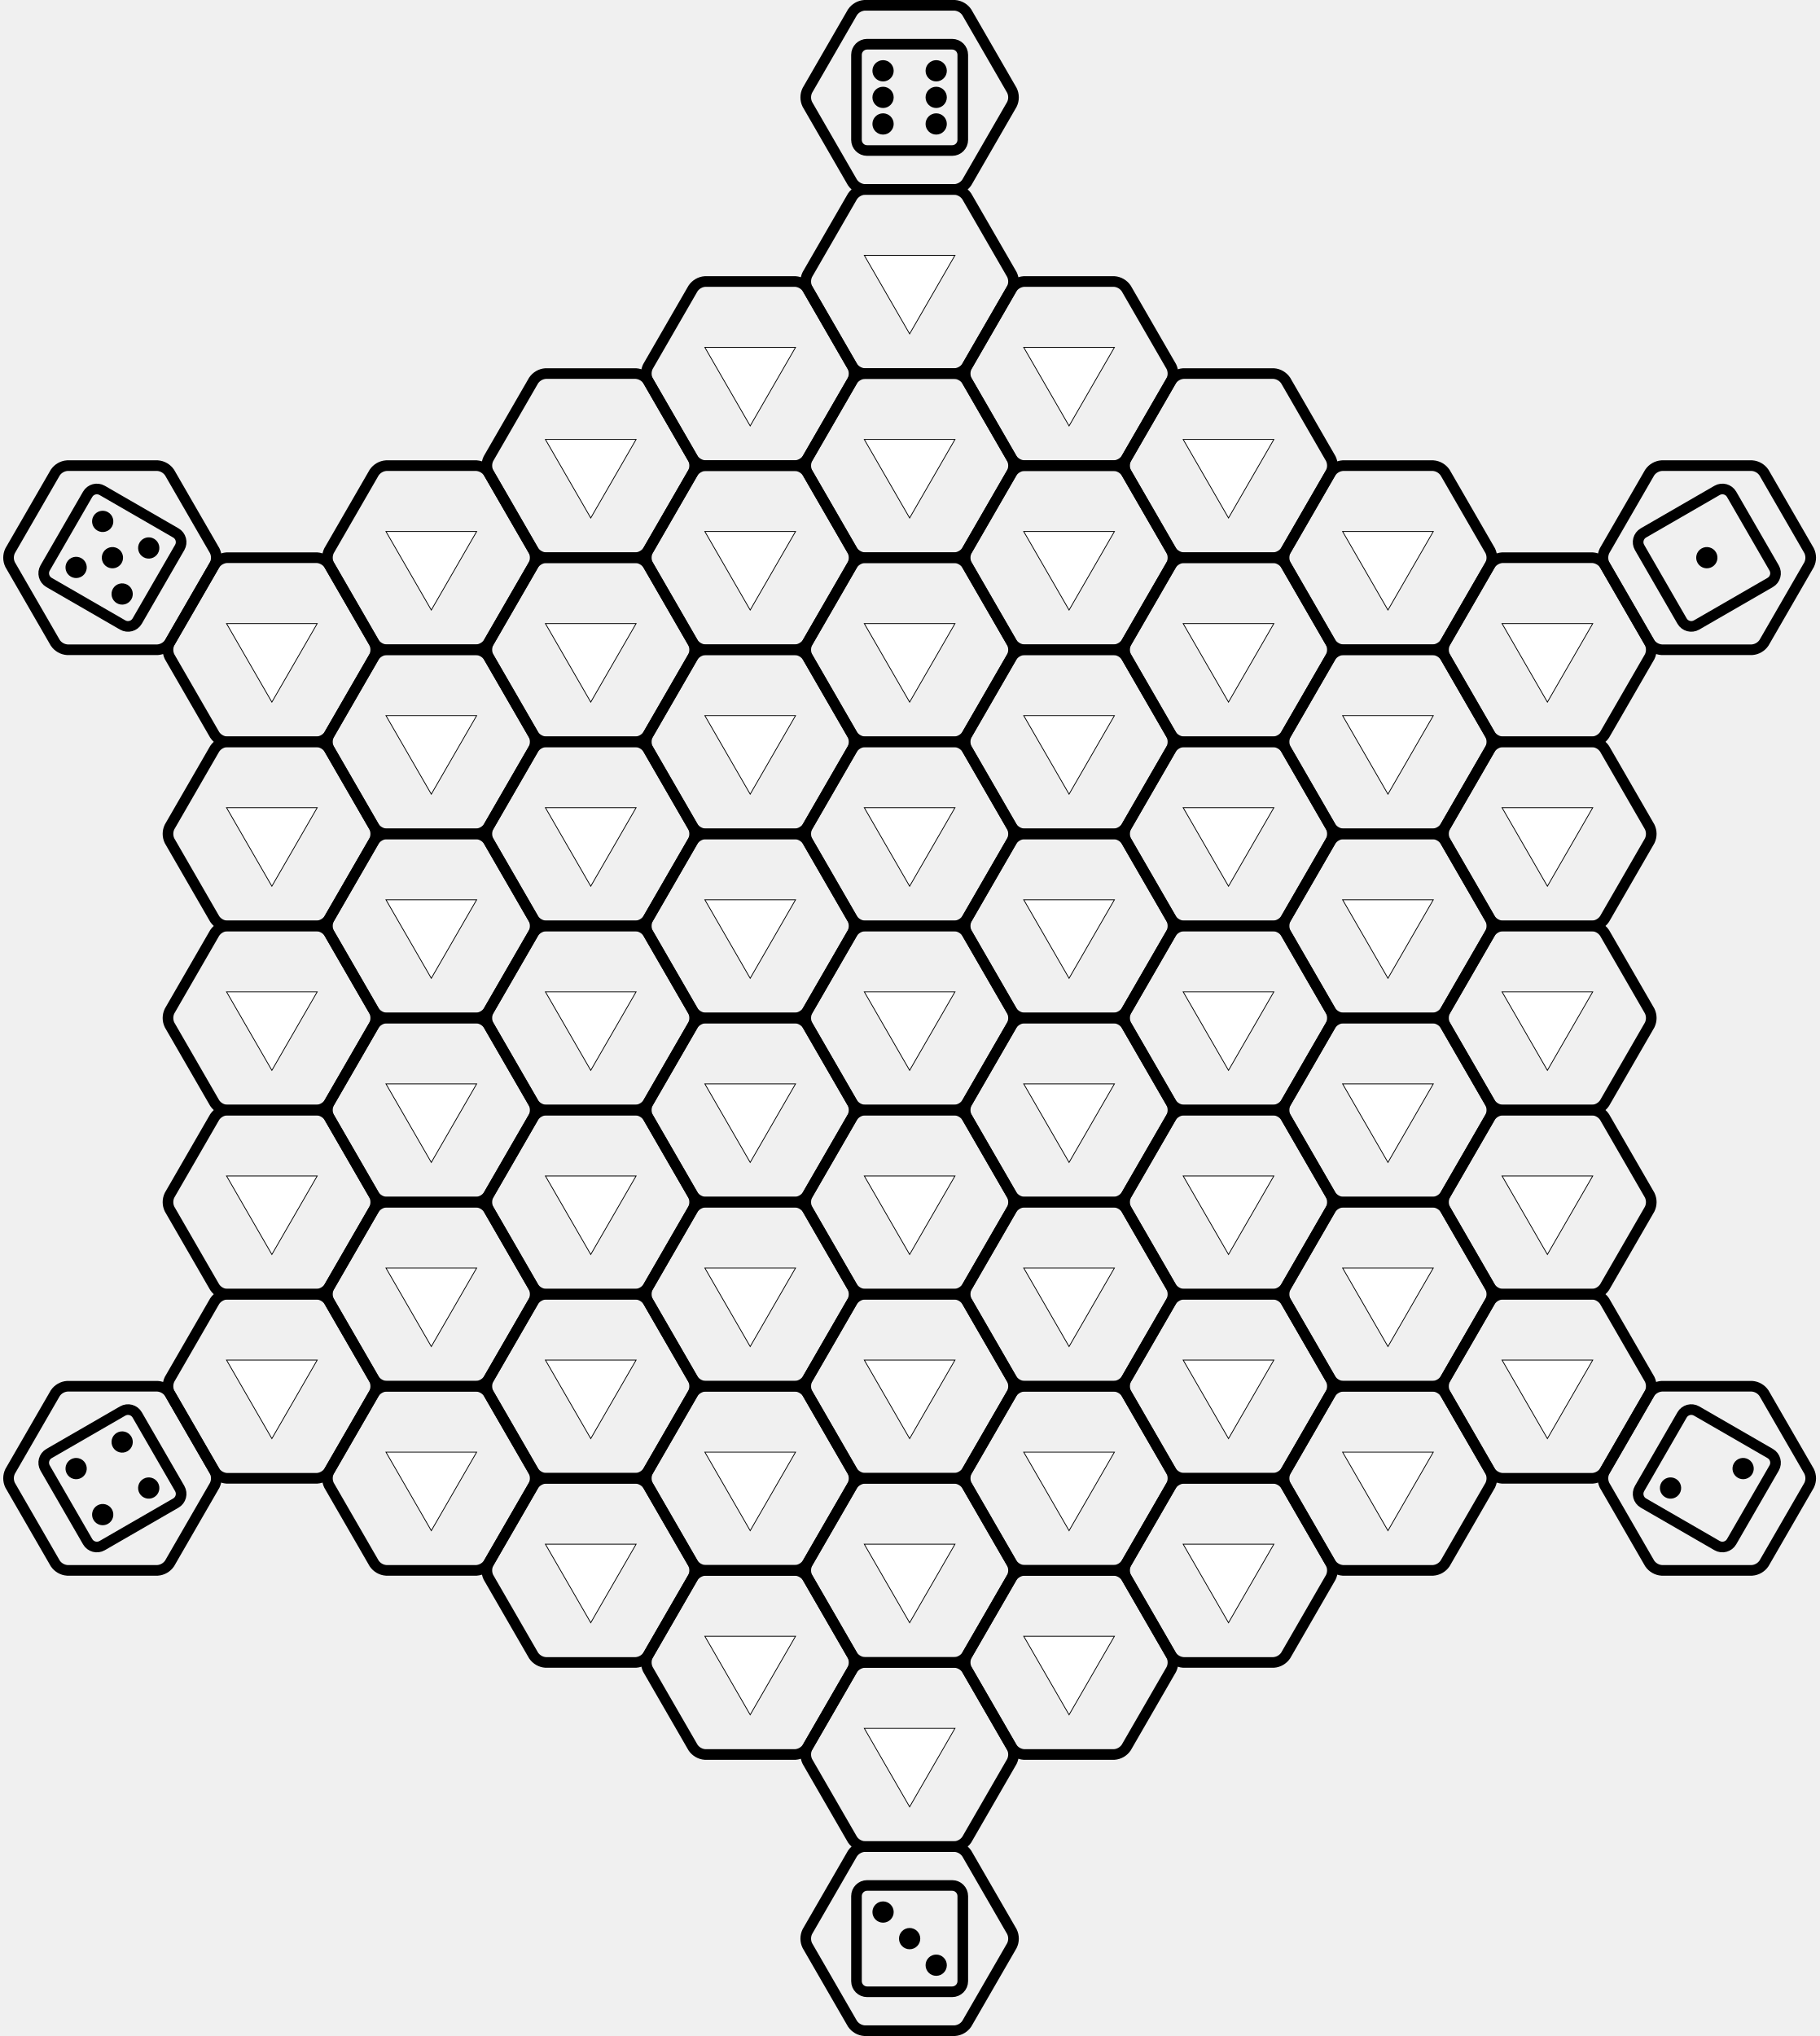
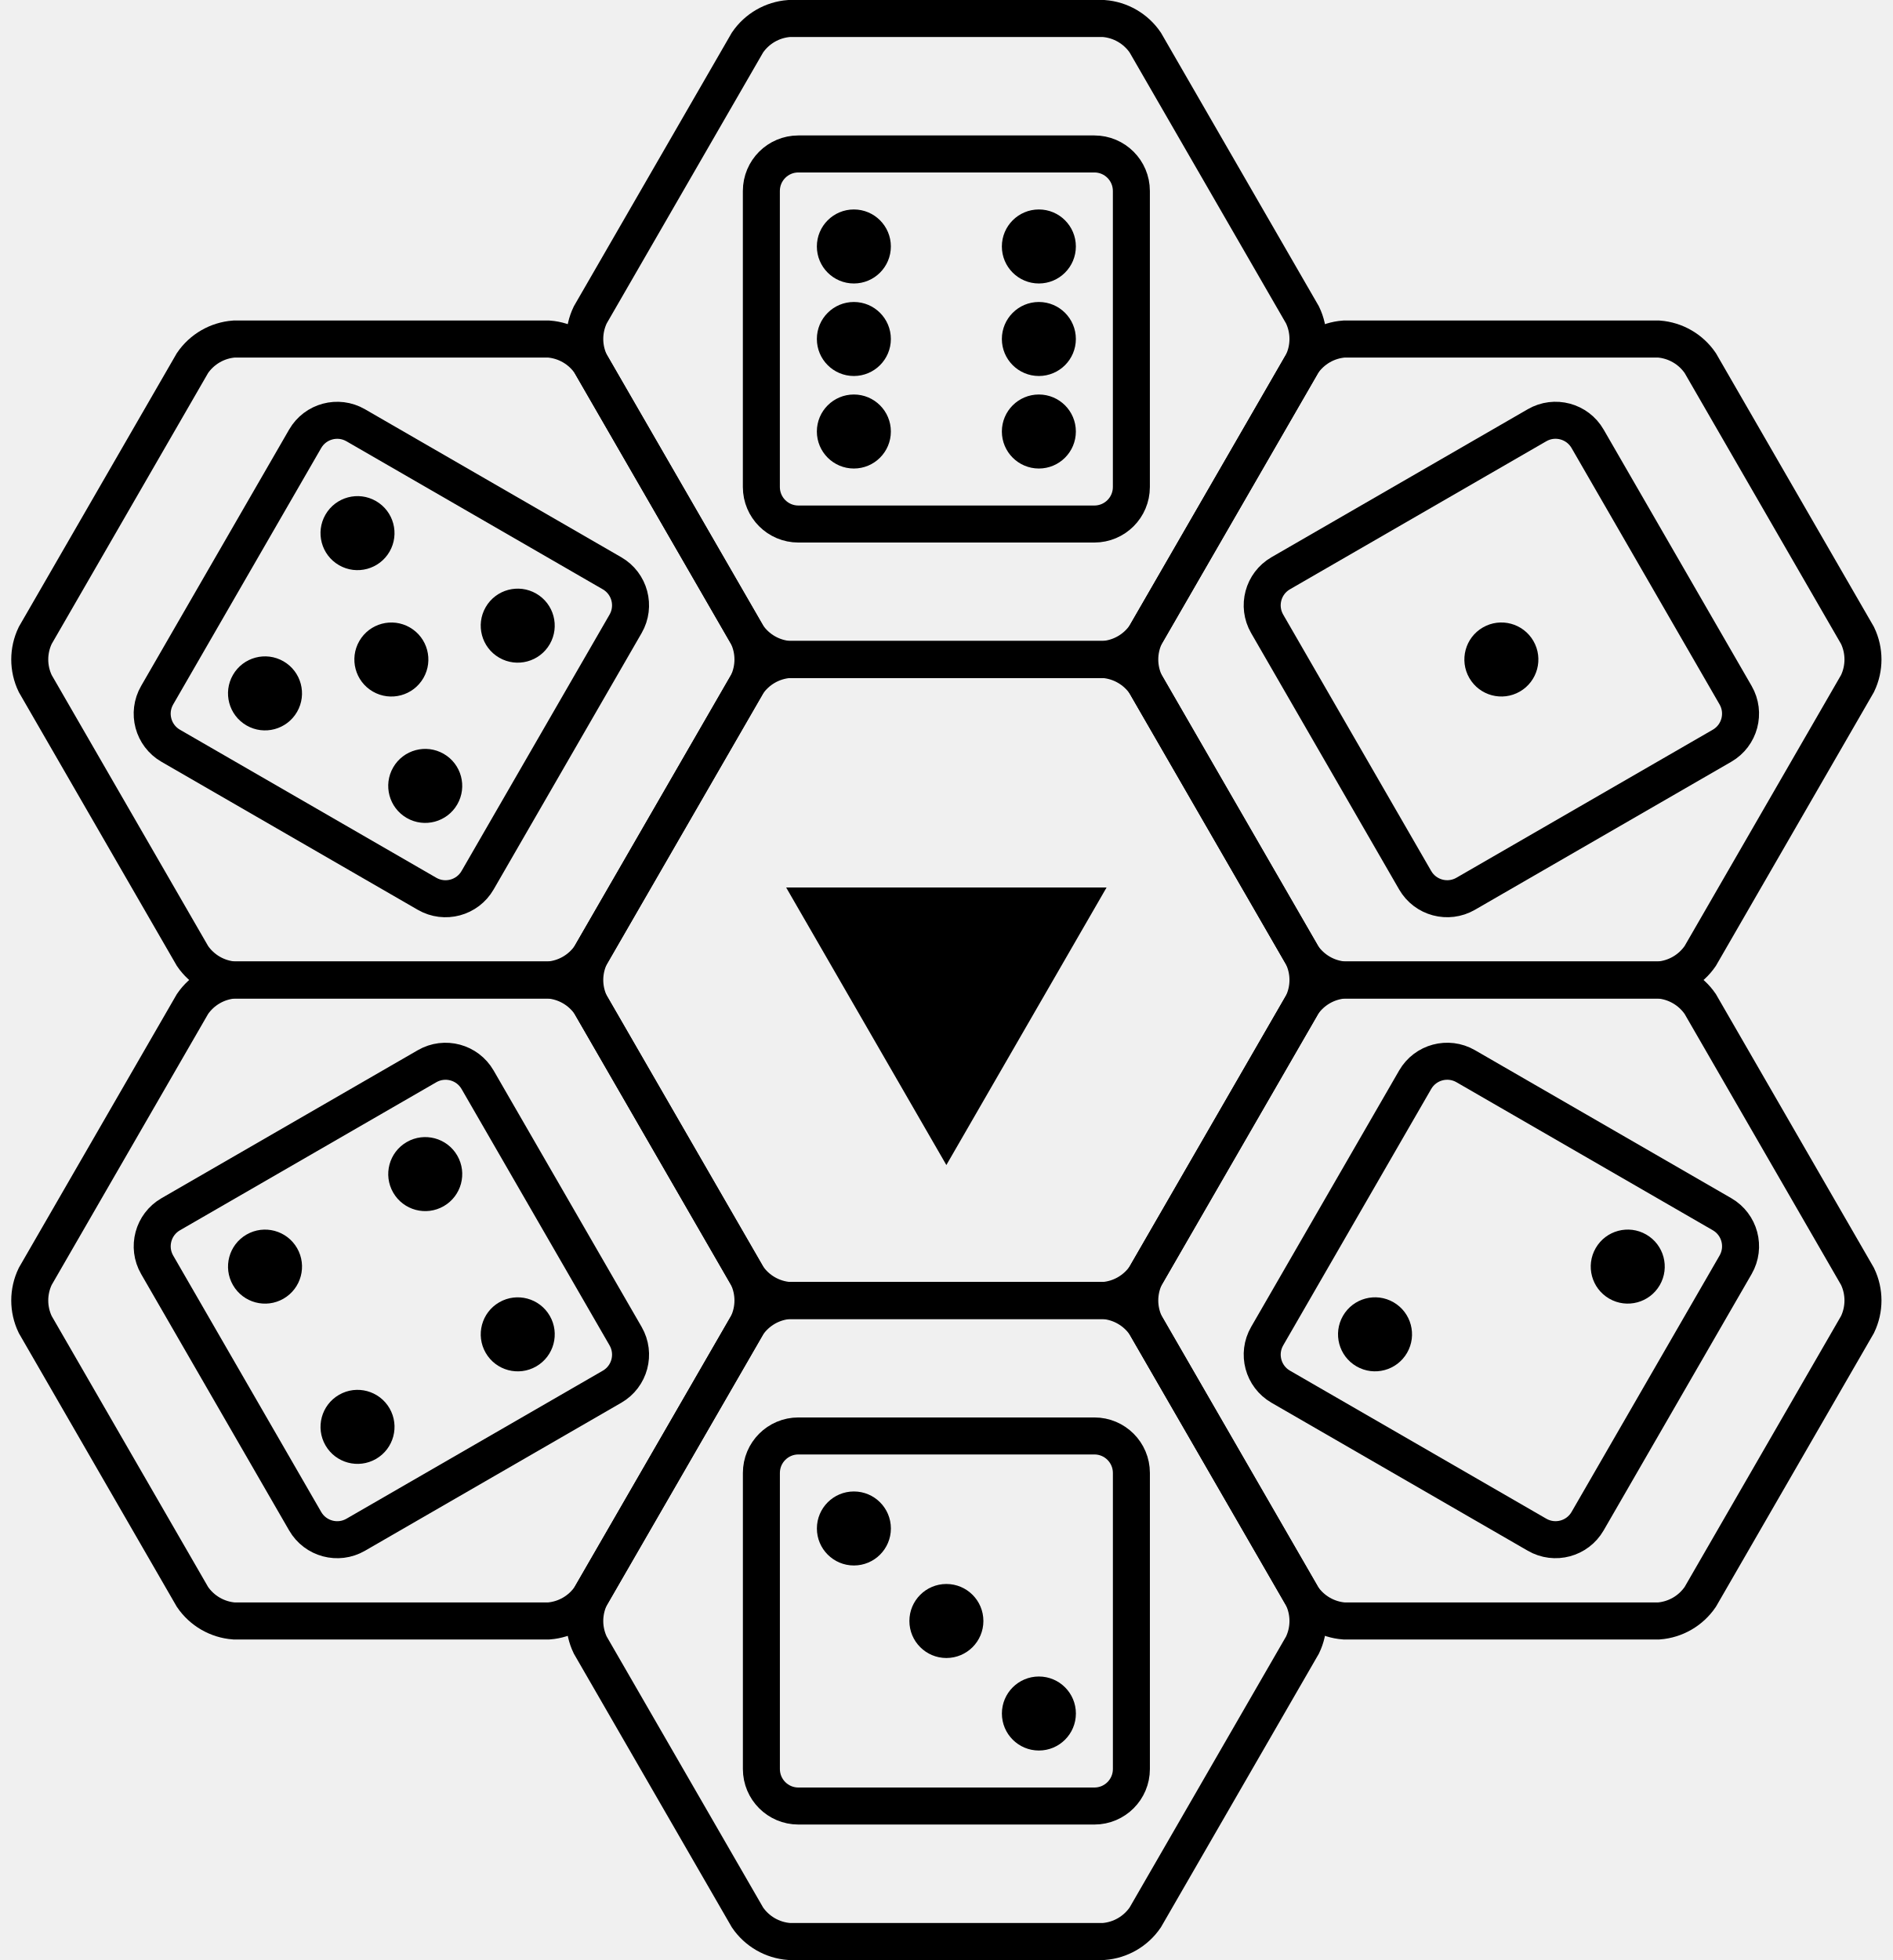
- <svg xmlns="http://www.w3.org/2000/svg" viewBox="0 0 171.155 191.526">
+ <svg xmlns="http://www.w3.org/2000/svg" viewBox="0 0 51.155 52.962">
  <defs>
-     <path d="M95.202,95.113 A1.5,1.5,0,0,1,95.202,96.412 L90.952,103.774 A1.5,1.5,0,0,1,89.827,104.423 L81.327,104.423 A1.5,1.5,0,0,1,80.202,103.774 L75.952,96.412 A1.5,1.5,0,0,1,75.952,95.113 L80.202,87.752 A1.5,1.5,0,0,1,81.327,87.103 L89.827,87.103 A1.5,1.5,0,0,1,90.952,87.752 z" fill="none" id="hexagon" stroke="black" stroke-width="1" />
-     <path d="M85.577,100.763 L81.247,93.263 L89.907,93.263 z" fill="black" id="triangle" stroke="none" />
-     <path d="M85.577,100.613 L81.377,93.338 L89.778,93.338 z" fill="white" id="triangle_hollow_interior" stroke="none" />
+     <path d="M35.202,25.831 A1.5,1.5,0,0,1,35.202,27.13 L30.952,34.491 A1.5,1.5,0,0,1,29.827,35.141 L21.327,35.141 A1.5,1.5,0,0,1,20.202,34.491 L15.952,27.13 A1.5,1.5,0,0,1,15.952,25.831 L20.202,18.47 A1.5,1.5,0,0,1,21.327,17.821 L29.827,17.821 A1.5,1.5,0,0,1,30.952,18.47 z" fill="none" id="hexagon" stroke="black" stroke-width="1" />
+     <path d="M25.577,31.481 L21.247,23.981 L29.907,23.981 z" fill="black" id="triangle" stroke="none" />
+     <path d="M25.577,31.331 L21.377,24.056 L29.778,24.056 z" fill="white" id="triangle_hollow_interior" stroke="none" />
    <g id="board_cell">
      <use href="#hexagon" />
      <use href="#triangle" />
-       <use href="#triangle_hollow_interior" />
    </g>
-     <rect fill="none" height="10" id="dice_outline" rx="1" stroke="black" stroke-width="1" width="10" x="80.577" y="90.763" />
-     <circle cx="85.577" cy="95.763" fill="black" id="pip" r="1" stroke="none" />
+     <rect fill="none" height="10" id="dice_outline" rx="1" stroke="black" stroke-width="1" width="10" x="20.577" y="21.481" />
+     <circle cx="25.577" cy="26.481" fill="black" id="pip" r="1" stroke="none" />
    <use href="#pip" id="centre_pip" />
    <use href="#pip" id="top_left_pip" x="-2.5" y="-2.5" />
    <use href="#pip" id="top_right_pip" x="2.5" y="-2.5" />
    <use href="#pip" id="bottom_left_pip" x="-2.5" y="2.5" />
    <use href="#pip" id="bottom_right_pip" x="2.5" y="2.5" />
    <use href="#pip" id="centre_left_pip" x="-2.5" />
    <use href="#pip" id="centre_right_pip" x="2.5" />
    <g id="dice_with_pips_1">
      <use href="#dice_outline" />
      <use href="#centre_pip" />
    </g>
    <g id="dice_with_pips_2">
      <use href="#dice_outline" />
      <use href="#top_left_pip" />
      <use href="#bottom_right_pip" />
    </g>
    <g id="dice_with_pips_3">
      <use href="#dice_outline" />
      <use href="#top_left_pip" />
      <use href="#centre_pip" />
      <use href="#bottom_right_pip" />
    </g>
    <g id="dice_with_pips_4">
      <use href="#dice_outline" />
      <use href="#top_left_pip" />
      <use href="#top_right_pip" />
      <use href="#bottom_left_pip" />
      <use href="#bottom_right_pip" />
    </g>
    <g id="dice_with_pips_5">
      <use href="#dice_outline" />
      <use href="#centre_pip" />
      <use href="#top_left_pip" />
      <use href="#top_right_pip" />
      <use href="#bottom_left_pip" />
      <use href="#bottom_right_pip" />
    </g>
    <g id="dice_with_pips_6">
      <use href="#dice_outline" />
      <use href="#top_left_pip" />
      <use href="#top_right_pip" />
      <use href="#bottom_left_pip" />
      <use href="#bottom_right_pip" />
      <use href="#centre_left_pip" />
      <use href="#centre_right_pip" />
    </g>
    <g id="direction_hexagon_1">
      <use href="#hexagon" />
-       <use href="#dice_with_pips_1" transform="rotate(60,85.57735,95.76279)" />
+       <use href="#dice_with_pips_1" transform="rotate(60,25.57735,26.48076)" />
    </g>
    <g id="direction_hexagon_2">
      <use href="#hexagon" />
-       <use href="#dice_with_pips_2" transform="rotate(120,85.57735,95.76279)" />
+       <use href="#dice_with_pips_2" transform="rotate(120,25.57735,26.48076)" />
    </g>
    <g id="direction_hexagon_3">
      <use href="#hexagon" />
-       <use href="#dice_with_pips_3" transform="rotate(180,85.57735,95.76279)" />
+       <use href="#dice_with_pips_3" transform="rotate(180,25.57735,26.48076)" />
    </g>
    <g id="direction_hexagon_4">
      <use href="#hexagon" />
-       <use href="#dice_with_pips_4" transform="rotate(240,85.57735,95.76279)" />
+       <use href="#dice_with_pips_4" transform="rotate(240,25.57735,26.48076)" />
    </g>
    <g id="direction_hexagon_5">
      <use href="#hexagon" />
-       <use href="#dice_with_pips_5" transform="rotate(300,85.57735,95.76279)" />
+       <use href="#dice_with_pips_5" transform="rotate(300,25.57735,26.48076)" />
    </g>
    <g id="direction_hexagon_6">
      <use href="#hexagon" />
-       <use href="#dice_with_pips_6" transform="rotate(360,85.57735,95.76279)" />
+       <use href="#dice_with_pips_6" transform="rotate(360,25.57735,26.48076)" />
    </g>
  </defs>
-   <rect fill="none" height="191.526" width="171.155" />
-   <use href="#direction_hexagon_1" x="75" y="-43.301" />
-   <use href="#direction_hexagon_2" x="75" y="43.301" />
-   <use href="#direction_hexagon_3" x="0" y="86.603" />
-   <use href="#direction_hexagon_4" x="-75" y="43.301" />
-   <use href="#direction_hexagon_5" x="-75" y="-43.301" />
-   <use href="#direction_hexagon_6" x="-0" y="-86.603" />
+   <rect fill="none" height="52.962" width="51.155" />
+   <use href="#direction_hexagon_1" x="15" y="-8.66" />
+   <use href="#direction_hexagon_2" x="15" y="8.66" />
+   <use href="#direction_hexagon_3" x="0" y="17.321" />
+   <use href="#direction_hexagon_4" x="-15" y="8.66" />
+   <use href="#direction_hexagon_5" x="-15" y="-8.66" />
+   <use href="#direction_hexagon_6" x="-0" y="-17.321" />
  <use href="#board_cell" />
-   <use href="#board_cell" x="15" y="8.66" />
-   <use href="#board_cell" x="0" y="17.321" />
-   <use href="#board_cell" x="-15" y="8.66" />
-   <use href="#board_cell" x="-15" y="-8.66" />
-   <use href="#board_cell" x="-0" y="-17.321" />
-   <use href="#board_cell" x="15" y="-8.66" />
-   <use href="#board_cell" x="30" y="17.321" />
-   <use href="#board_cell" x="15" y="25.981" />
-   <use href="#board_cell" x="0" y="34.641" />
-   <use href="#board_cell" x="-15" y="25.981" />
-   <use href="#board_cell" x="-30" y="17.321" />
-   <use href="#board_cell" x="-30" y="0" />
-   <use href="#board_cell" x="-30" y="-17.321" />
-   <use href="#board_cell" x="-15" y="-25.981" />
-   <use href="#board_cell" x="-0" y="-34.641" />
-   <use href="#board_cell" x="15" y="-25.981" />
-   <use href="#board_cell" x="30" y="-17.321" />
-   <use href="#board_cell" x="30" y="-0" />
-   <use href="#board_cell" x="45" y="25.981" />
-   <use href="#board_cell" x="30" y="34.641" />
-   <use href="#board_cell" x="15" y="43.301" />
-   <use href="#board_cell" x="0" y="51.962" />
-   <use href="#board_cell" x="-15" y="43.301" />
-   <use href="#board_cell" x="-30" y="34.641" />
-   <use href="#board_cell" x="-45" y="25.981" />
-   <use href="#board_cell" x="-45" y="8.66" />
-   <use href="#board_cell" x="-45" y="-8.66" />
-   <use href="#board_cell" x="-45" y="-25.981" />
-   <use href="#board_cell" x="-30" y="-34.641" />
-   <use href="#board_cell" x="-15" y="-43.301" />
-   <use href="#board_cell" x="-0" y="-51.962" />
-   <use href="#board_cell" x="15" y="-43.301" />
-   <use href="#board_cell" x="30" y="-34.641" />
-   <use href="#board_cell" x="45" y="-25.981" />
-   <use href="#board_cell" x="45" y="-8.66" />
-   <use href="#board_cell" x="45" y="8.66" />
-   <use href="#board_cell" x="60" y="34.641" />
-   <use href="#board_cell" x="45" y="43.301" />
-   <use href="#board_cell" x="30" y="51.962" />
-   <use href="#board_cell" x="15" y="60.622" />
-   <use href="#board_cell" x="0" y="69.282" />
-   <use href="#board_cell" x="-15" y="60.622" />
-   <use href="#board_cell" x="-30" y="51.962" />
-   <use href="#board_cell" x="-45" y="43.301" />
-   <use href="#board_cell" x="-60" y="34.641" />
-   <use href="#board_cell" x="-60" y="17.321" />
-   <use href="#board_cell" x="-60" y="0" />
-   <use href="#board_cell" x="-60" y="-17.321" />
-   <use href="#board_cell" x="-60" y="-34.641" />
-   <use href="#board_cell" x="-45" y="-43.301" />
-   <use href="#board_cell" x="-30" y="-51.962" />
-   <use href="#board_cell" x="-15" y="-60.622" />
-   <use href="#board_cell" x="-0" y="-69.282" />
-   <use href="#board_cell" x="15" y="-60.622" />
-   <use href="#board_cell" x="30" y="-51.962" />
-   <use href="#board_cell" x="45" y="-43.301" />
-   <use href="#board_cell" x="60" y="-34.641" />
-   <use href="#board_cell" x="60" y="-17.321" />
-   <use href="#board_cell" x="60" y="-0" />
-   <use href="#board_cell" x="60" y="17.321" />
</svg>
